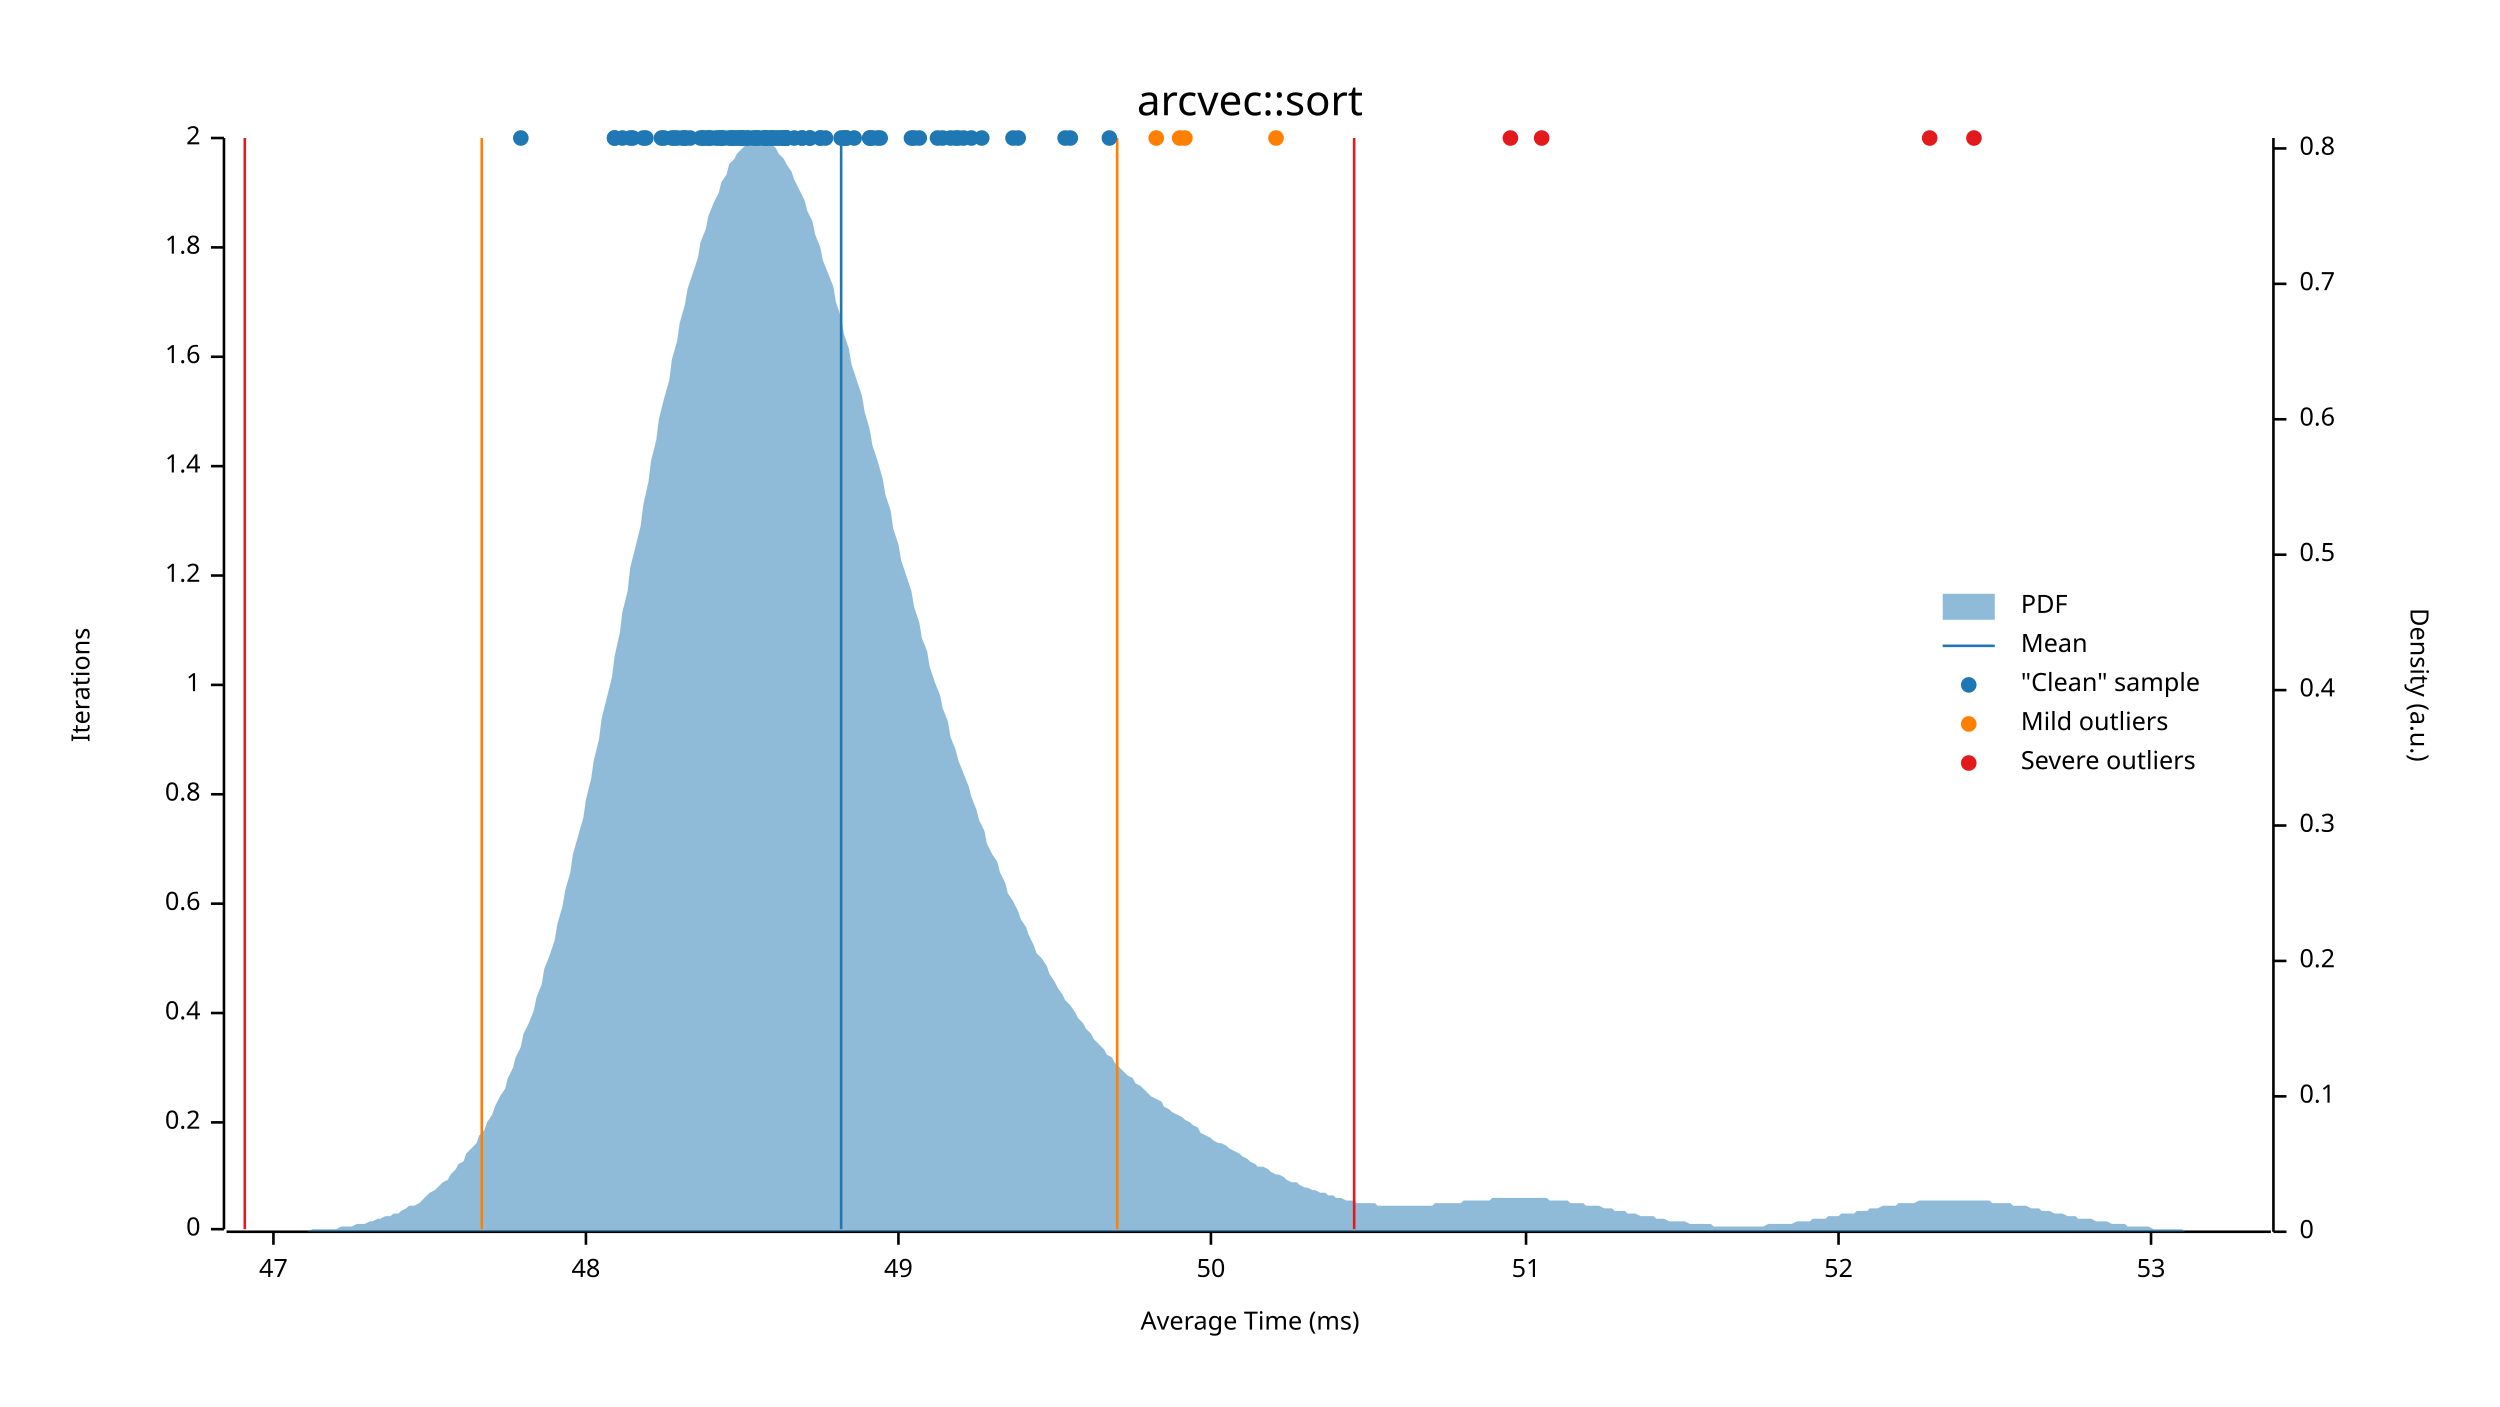
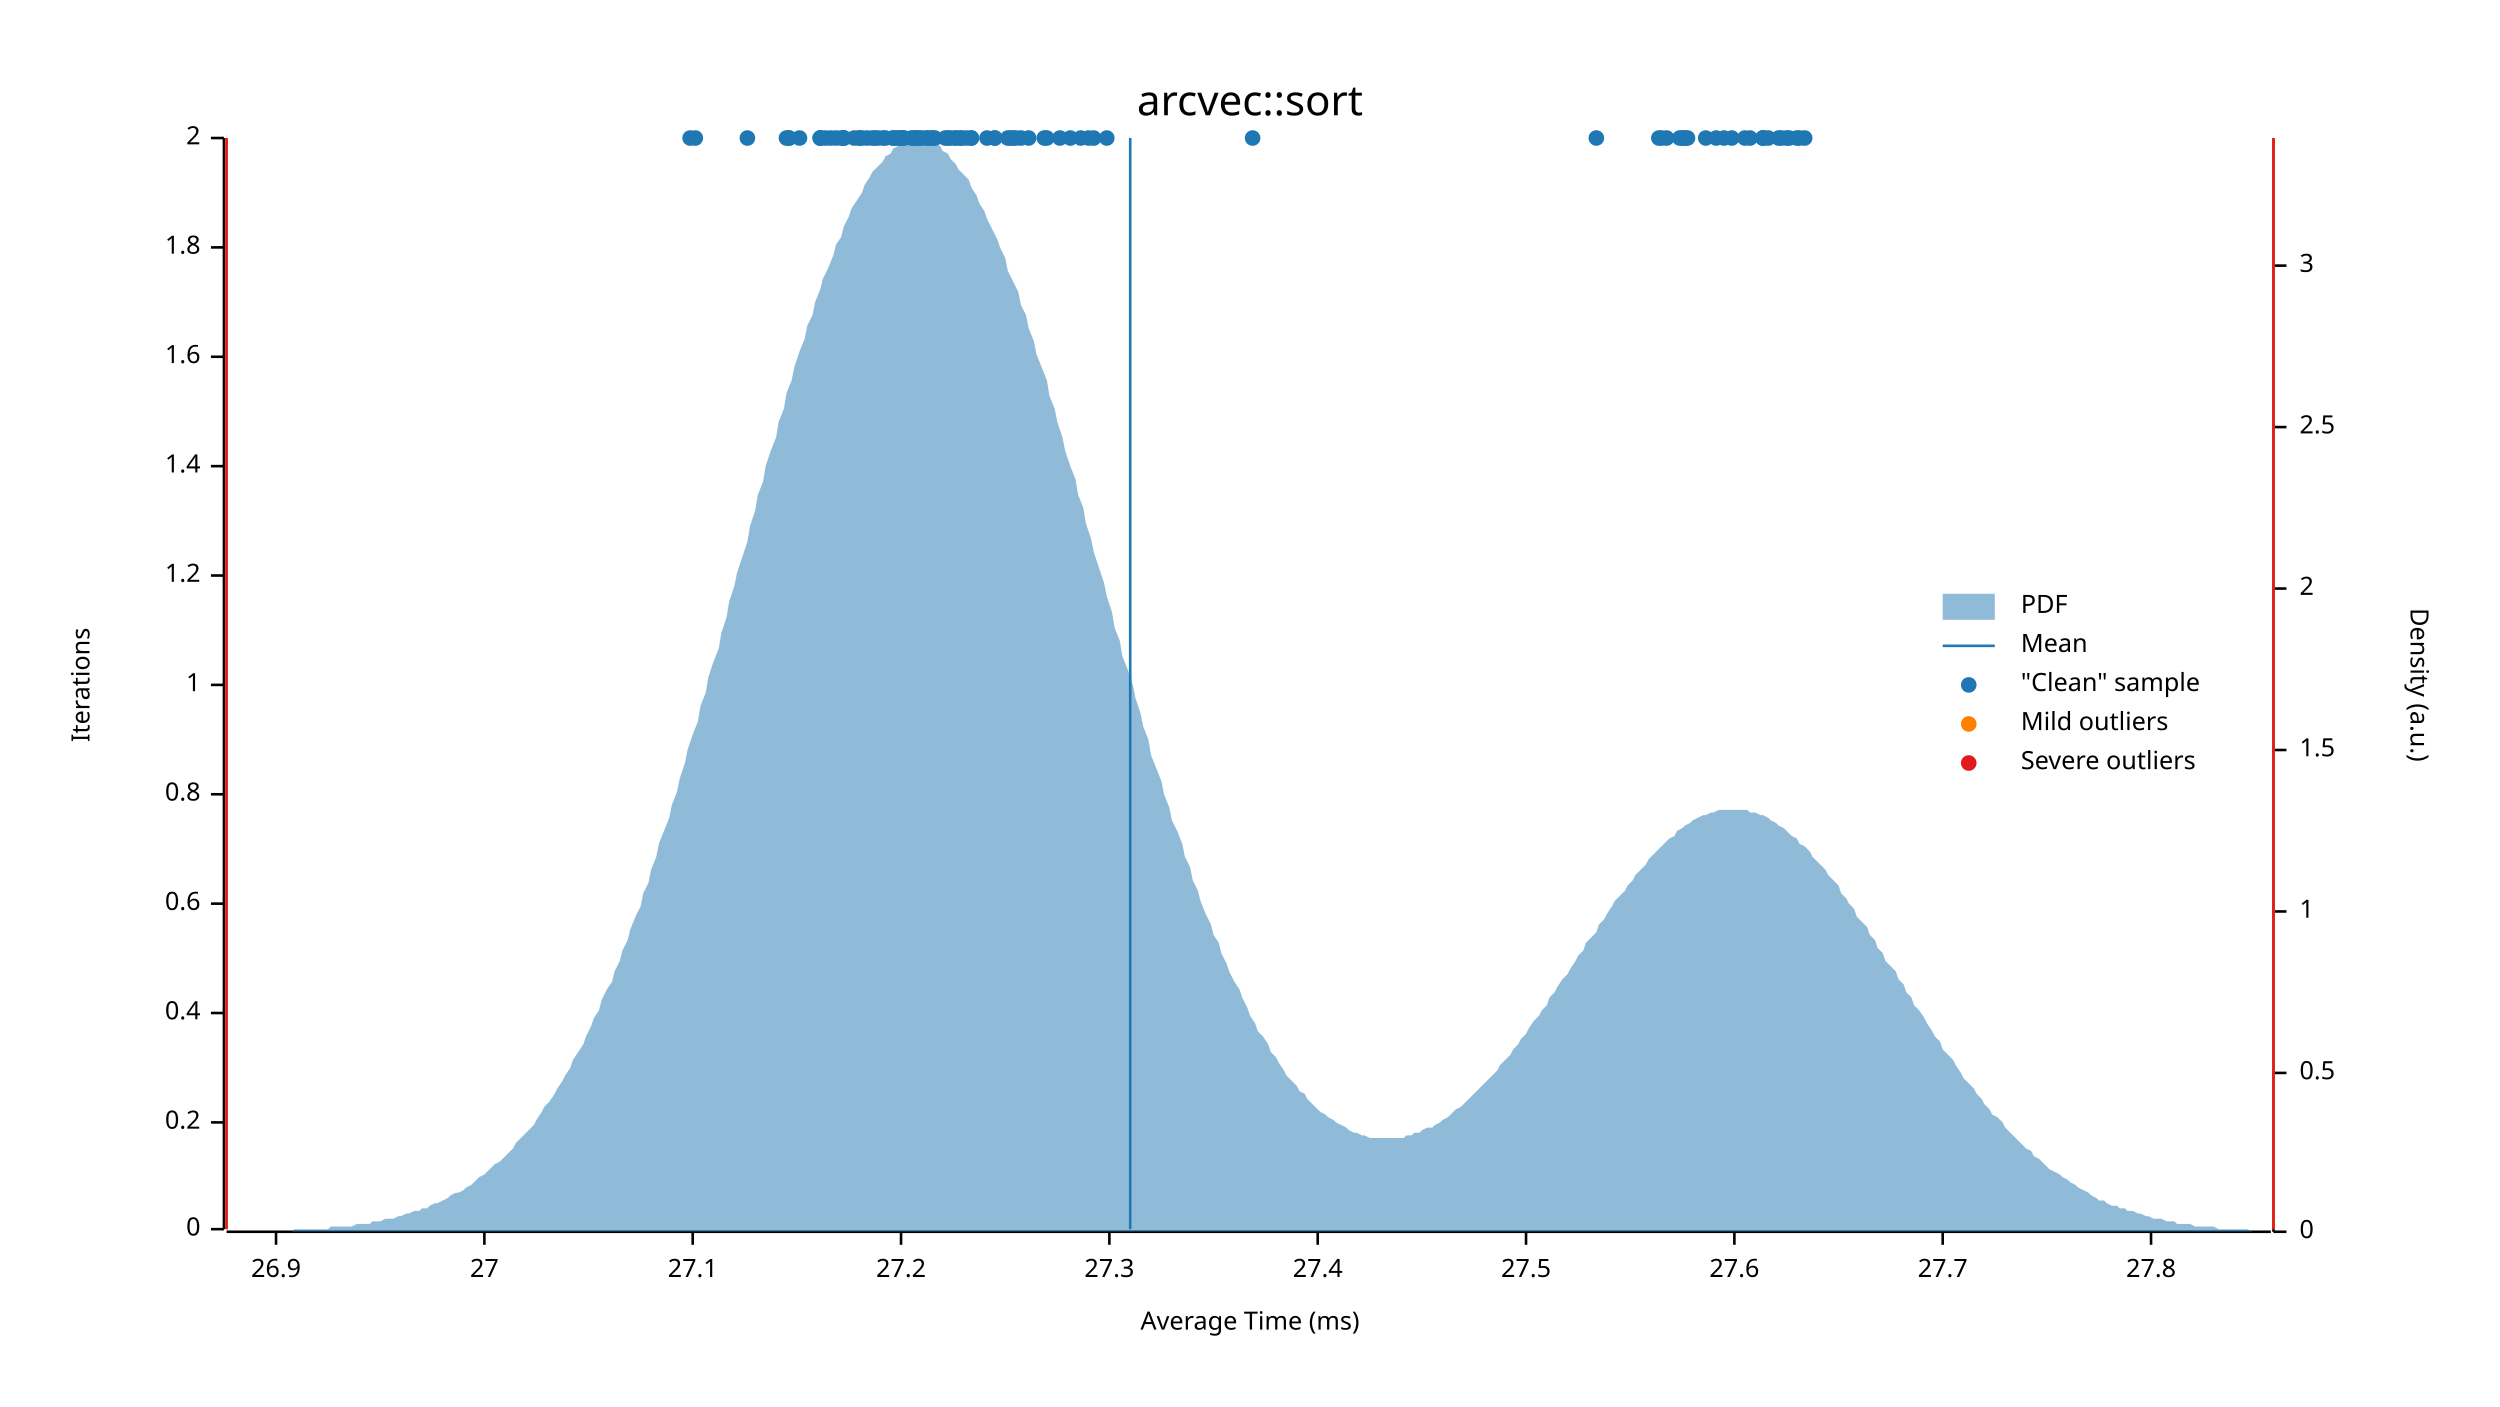
<svg xmlns="http://www.w3.org/2000/svg" width="960" height="540" viewBox="0 0 960 540">
  <text x="480" y="32" dy="0.76em" text-anchor="middle" font-family="sans-serif" font-size="16.129" opacity="1" fill="#000000">
arcvec::sort
</text>
  <text x="27" y="263" dy="0.76em" text-anchor="middle" font-family="sans-serif" font-size="9.677" opacity="1" fill="#000000" transform="rotate(270, 27, 263)">
Iterations
</text>
  <text x="480" y="513" dy="-0.5ex" text-anchor="middle" font-family="sans-serif" font-size="9.677" opacity="1" fill="#000000">
Average Time (ms)
</text>
  <polyline fill="none" opacity="1" stroke="#000000" stroke-width="1" points="86,53 86,472 " />
  <text x="77" y="472" dy="0.5ex" text-anchor="end" font-family="sans-serif" font-size="9.677" opacity="1" fill="#000000">
0
</text>
  <polyline fill="none" opacity="1" stroke="#000000" stroke-width="1" points="81,472 86,472 " />
  <text x="77" y="431" dy="0.5ex" text-anchor="end" font-family="sans-serif" font-size="9.677" opacity="1" fill="#000000">
0.2
</text>
  <polyline fill="none" opacity="1" stroke="#000000" stroke-width="1" points="81,431 86,431 " />
  <text x="77" y="389" dy="0.5ex" text-anchor="end" font-family="sans-serif" font-size="9.677" opacity="1" fill="#000000">
0.4
</text>
  <polyline fill="none" opacity="1" stroke="#000000" stroke-width="1" points="81,389 86,389 " />
  <text x="77" y="347" dy="0.5ex" text-anchor="end" font-family="sans-serif" font-size="9.677" opacity="1" fill="#000000">
0.6
</text>
  <polyline fill="none" opacity="1" stroke="#000000" stroke-width="1" points="81,347 86,347 " />
  <text x="77" y="305" dy="0.5ex" text-anchor="end" font-family="sans-serif" font-size="9.677" opacity="1" fill="#000000">
0.8
</text>
  <polyline fill="none" opacity="1" stroke="#000000" stroke-width="1" points="81,305 86,305 " />
  <text x="77" y="263" dy="0.5ex" text-anchor="end" font-family="sans-serif" font-size="9.677" opacity="1" fill="#000000">
1
</text>
  <polyline fill="none" opacity="1" stroke="#000000" stroke-width="1" points="81,263 86,263 " />
  <text x="77" y="221" dy="0.5ex" text-anchor="end" font-family="sans-serif" font-size="9.677" opacity="1" fill="#000000">
1.2
</text>
  <polyline fill="none" opacity="1" stroke="#000000" stroke-width="1" points="81,221 86,221 " />
  <text x="77" y="179" dy="0.5ex" text-anchor="end" font-family="sans-serif" font-size="9.677" opacity="1" fill="#000000">
1.4
</text>
  <polyline fill="none" opacity="1" stroke="#000000" stroke-width="1" points="81,179 86,179 " />
  <text x="77" y="137" dy="0.5ex" text-anchor="end" font-family="sans-serif" font-size="9.677" opacity="1" fill="#000000">
1.6
</text>
  <polyline fill="none" opacity="1" stroke="#000000" stroke-width="1" points="81,137 86,137 " />
  <text x="77" y="95" dy="0.5ex" text-anchor="end" font-family="sans-serif" font-size="9.677" opacity="1" fill="#000000">
1.8
</text>
  <polyline fill="none" opacity="1" stroke="#000000" stroke-width="1" points="81,95 86,95 " />
  <text x="77" y="53" dy="0.5ex" text-anchor="end" font-family="sans-serif" font-size="9.677" opacity="1" fill="#000000">
2
</text>
  <polyline fill="none" opacity="1" stroke="#000000" stroke-width="1" points="81,53 86,53 " />
  <polyline fill="none" opacity="1" stroke="#000000" stroke-width="1" points="87,473 872,473 " />
-   <text x="105" y="483" dy="0.76em" text-anchor="middle" font-family="sans-serif" font-size="9.677" opacity="1" fill="#000000">
- 47
- </text>
-   <polyline fill="none" opacity="1" stroke="#000000" stroke-width="1" points="105,473 105,478 " />
-   <text x="225" y="483" dy="0.76em" text-anchor="middle" font-family="sans-serif" font-size="9.677" opacity="1" fill="#000000">
- 48
- </text>
-   <polyline fill="none" opacity="1" stroke="#000000" stroke-width="1" points="225,473 225,478 " />
-   <text x="345" y="483" dy="0.76em" text-anchor="middle" font-family="sans-serif" font-size="9.677" opacity="1" fill="#000000">
- 49
- </text>
-   <polyline fill="none" opacity="1" stroke="#000000" stroke-width="1" points="345,473 345,478 " />
-   <text x="465" y="483" dy="0.76em" text-anchor="middle" font-family="sans-serif" font-size="9.677" opacity="1" fill="#000000">
- 50
- </text>
-   <polyline fill="none" opacity="1" stroke="#000000" stroke-width="1" points="465,473 465,478 " />
+   <text x="106" y="483" dy="0.76em" text-anchor="middle" font-family="sans-serif" font-size="9.677" opacity="1" fill="#000000">
+ 26.9
+ </text>
+   <polyline fill="none" opacity="1" stroke="#000000" stroke-width="1" points="106,473 106,478 " />
+   <text x="186" y="483" dy="0.76em" text-anchor="middle" font-family="sans-serif" font-size="9.677" opacity="1" fill="#000000">
+ 27
+ </text>
+   <polyline fill="none" opacity="1" stroke="#000000" stroke-width="1" points="186,473 186,478 " />
+   <text x="266" y="483" dy="0.76em" text-anchor="middle" font-family="sans-serif" font-size="9.677" opacity="1" fill="#000000">
+ 27.1
+ </text>
+   <polyline fill="none" opacity="1" stroke="#000000" stroke-width="1" points="266,473 266,478 " />
+   <text x="346" y="483" dy="0.76em" text-anchor="middle" font-family="sans-serif" font-size="9.677" opacity="1" fill="#000000">
+ 27.2
+ </text>
+   <polyline fill="none" opacity="1" stroke="#000000" stroke-width="1" points="346,473 346,478 " />
+   <text x="426" y="483" dy="0.76em" text-anchor="middle" font-family="sans-serif" font-size="9.677" opacity="1" fill="#000000">
+ 27.3
+ </text>
+   <polyline fill="none" opacity="1" stroke="#000000" stroke-width="1" points="426,473 426,478 " />
+   <text x="506" y="483" dy="0.76em" text-anchor="middle" font-family="sans-serif" font-size="9.677" opacity="1" fill="#000000">
+ 27.4
+ </text>
+   <polyline fill="none" opacity="1" stroke="#000000" stroke-width="1" points="506,473 506,478 " />
  <text x="586" y="483" dy="0.76em" text-anchor="middle" font-family="sans-serif" font-size="9.677" opacity="1" fill="#000000">
- 51
+ 27.5
</text>
  <polyline fill="none" opacity="1" stroke="#000000" stroke-width="1" points="586,473 586,478 " />
-   <text x="706" y="483" dy="0.76em" text-anchor="middle" font-family="sans-serif" font-size="9.677" opacity="1" fill="#000000">
- 52
- </text>
-   <polyline fill="none" opacity="1" stroke="#000000" stroke-width="1" points="706,473 706,478 " />
+   <text x="666" y="483" dy="0.76em" text-anchor="middle" font-family="sans-serif" font-size="9.677" opacity="1" fill="#000000">
+ 27.6
+ </text>
+   <polyline fill="none" opacity="1" stroke="#000000" stroke-width="1" points="666,473 666,478 " />
+   <text x="746" y="483" dy="0.76em" text-anchor="middle" font-family="sans-serif" font-size="9.677" opacity="1" fill="#000000">
+ 27.7
+ </text>
+   <polyline fill="none" opacity="1" stroke="#000000" stroke-width="1" points="746,473 746,478 " />
  <text x="826" y="483" dy="0.76em" text-anchor="middle" font-family="sans-serif" font-size="9.677" opacity="1" fill="#000000">
- 53
+ 27.8
</text>
  <polyline fill="none" opacity="1" stroke="#000000" stroke-width="1" points="826,473 826,478 " />
  <text x="933" y="263" dy="0.76em" text-anchor="middle" font-family="sans-serif" font-size="9.677" opacity="1" fill="#000000" transform="rotate(90, 933, 263)">
Density (a.u.)
</text>
  <polyline fill="none" opacity="1" stroke="#000000" stroke-width="1" points="873,53 873,473 " />
  <text x="883" y="473" dy="0.5ex" text-anchor="start" font-family="sans-serif" font-size="9.677" opacity="1" fill="#000000">
0
</text>
  <polyline fill="none" opacity="1" stroke="#000000" stroke-width="1" points="873,473 878,473 " />
-   <text x="883" y="421" dy="0.5ex" text-anchor="start" font-family="sans-serif" font-size="9.677" opacity="1" fill="#000000">
- 0.1
- </text>
-   <polyline fill="none" opacity="1" stroke="#000000" stroke-width="1" points="873,421 878,421 " />
-   <text x="883" y="369" dy="0.5ex" text-anchor="start" font-family="sans-serif" font-size="9.677" opacity="1" fill="#000000">
- 0.2
- </text>
-   <polyline fill="none" opacity="1" stroke="#000000" stroke-width="1" points="873,369 878,369 " />
-   <text x="883" y="317" dy="0.5ex" text-anchor="start" font-family="sans-serif" font-size="9.677" opacity="1" fill="#000000">
- 0.3
- </text>
-   <polyline fill="none" opacity="1" stroke="#000000" stroke-width="1" points="873,317 878,317 " />
-   <text x="883" y="265" dy="0.5ex" text-anchor="start" font-family="sans-serif" font-size="9.677" opacity="1" fill="#000000">
- 0.4
- </text>
-   <polyline fill="none" opacity="1" stroke="#000000" stroke-width="1" points="873,265 878,265 " />
-   <text x="883" y="213" dy="0.5ex" text-anchor="start" font-family="sans-serif" font-size="9.677" opacity="1" fill="#000000">
+   <text x="883" y="412" dy="0.5ex" text-anchor="start" font-family="sans-serif" font-size="9.677" opacity="1" fill="#000000">
0.5
</text>
-   <polyline fill="none" opacity="1" stroke="#000000" stroke-width="1" points="873,213 878,213 " />
-   <text x="883" y="161" dy="0.5ex" text-anchor="start" font-family="sans-serif" font-size="9.677" opacity="1" fill="#000000">
- 0.6
- </text>
-   <polyline fill="none" opacity="1" stroke="#000000" stroke-width="1" points="873,161 878,161 " />
-   <text x="883" y="109" dy="0.5ex" text-anchor="start" font-family="sans-serif" font-size="9.677" opacity="1" fill="#000000">
- 0.7
- </text>
-   <polyline fill="none" opacity="1" stroke="#000000" stroke-width="1" points="873,109 878,109 " />
-   <text x="883" y="57" dy="0.5ex" text-anchor="start" font-family="sans-serif" font-size="9.677" opacity="1" fill="#000000">
- 0.8
- </text>
-   <polyline fill="none" opacity="1" stroke="#000000" stroke-width="1" points="873,57 878,57 " />
-   <polygon opacity="0.5" fill="#1F78B4" points="87,473 88,473 90,473 91,473 93,473 94,473 96,473 98,473 99,473 101,473 102,473 104,473 105,473 107,473 109,473 110,473 112,473 113,473 115,473 116,473 118,473 120,472 121,472 123,472 124,472 126,472 127,472 129,472 131,471 132,471 134,471 135,471 137,470 138,470 140,470 142,469 143,469 145,468 146,468 148,467 150,467 151,466 153,466 154,465 156,464 157,463 159,463 161,462 162,461 164,459 165,458 167,457 168,456 170,454 172,453 173,451 175,449 176,447 178,446 179,443 181,441 183,439 184,436 186,434 187,431 189,428 190,425 192,421 194,418 195,414 197,410 198,406 200,402 201,397 203,393 205,388 206,383 208,378 209,372 211,367 213,361 214,355 216,348 217,342 219,335 220,328 222,321 224,314 225,307 227,299 228,292 230,284 231,276 233,268 235,260 236,252 238,243 239,235 241,227 242,218 244,210 246,202 247,194 249,185 250,177 252,169 253,161 255,153 257,146 258,138 260,131 261,124 263,117 264,111 266,105 268,99 269,93 271,88 272,83 274,78 276,74 277,70 279,67 280,63 282,61 283,59 285,57 287,55 288,54 290,54 291,53 293,54 294,54 296,55 298,57 299,59 301,61 302,63 304,66 305,69 307,73 309,77 310,81 312,85 313,90 315,95 316,100 318,105 320,110 321,116 323,122 324,128 326,134 327,140 329,146 331,152 332,158 334,165 335,171 337,177 339,184 340,190 342,196 343,203 345,209 346,215 348,221 350,227 351,233 353,239 354,245 356,250 357,256 359,262 361,267 362,272 364,277 365,283 367,288 368,292 370,297 372,302 373,306 375,311 376,315 378,319 379,324 381,328 383,331 384,335 386,339 387,343 389,346 391,350 392,353 394,356 395,359 397,363 398,366 400,368 402,371 403,374 405,377 406,379 408,382 409,384 411,386 413,389 414,391 416,393 417,395 419,397 420,399 422,401 424,403 425,405 427,406 428,408 430,410 431,411 433,413 435,414 436,416 438,417 439,418 441,420 442,421 444,422 446,423 447,425 449,426 450,427 452,428 454,429 455,430 457,431 458,432 460,433 461,435 463,436 465,437 466,438 468,439 469,439 471,440 472,441 474,442 476,443 477,444 479,445 480,446 482,447 483,448 485,448 487,449 488,450 490,451 491,451 493,452 494,453 496,454 498,454 499,455 501,456 502,456 504,457 505,457 507,458 509,458 510,459 512,459 513,460 515,460 517,461 518,461 520,461 521,462 523,462 524,462 526,462 528,462 529,463 531,463 532,463 534,463 535,463 537,463 539,463 540,463 542,463 543,463 545,463 546,463 548,463 550,463 551,462 553,462 554,462 556,462 557,462 559,462 561,462 562,461 564,461 565,461 567,461 568,461 570,461 572,461 573,460 575,460 576,460 578,460 580,460 581,460 583,460 584,460 586,460 587,460 589,460 591,460 592,460 594,460 595,461 597,461 598,461 600,461 602,461 603,462 605,462 606,462 608,462 609,463 611,463 613,463 614,463 616,464 617,464 619,464 620,465 622,465 624,465 625,466 627,466 628,466 630,467 632,467 633,467 635,467 636,468 638,468 639,468 641,469 643,469 644,469 646,469 647,469 649,470 650,470 652,470 654,470 655,470 657,470 658,471 660,471 661,471 663,471 665,471 666,471 668,471 669,471 671,471 672,471 674,471 676,471 677,471 679,470 680,470 682,470 683,470 685,470 687,470 688,470 690,469 691,469 693,469 695,469 696,468 698,468 699,468 701,468 702,467 704,467 706,467 707,466 709,466 710,466 712,466 713,465 715,465 717,465 718,464 720,464 721,464 723,463 724,463 726,463 728,463 729,462 731,462 732,462 734,462 735,462 737,461 739,461 740,461 742,461 743,461 745,461 746,461 748,461 750,461 751,461 753,461 754,461 756,461 758,461 759,461 761,461 762,461 764,461 765,462 767,462 769,462 770,462 772,462 773,463 775,463 776,463 778,463 780,464 781,464 783,464 784,465 786,465 787,465 789,466 791,466 792,466 794,467 795,467 797,467 798,468 800,468 802,468 803,468 805,469 806,469 808,469 809,469 811,470 813,470 814,470 816,470 817,471 819,471 821,471 822,471 824,471 825,471 827,472 828,472 830,472 832,472 833,472 835,472 836,472 838,472 839,473 841,473 843,473 844,473 846,473 847,473 849,473 850,473 852,473 854,473 855,473 857,473 858,473 860,473 861,473 863,473 865,473 866,473 868,473 869,473 871,473 873,473 873,473 87,473 " />
-   <polyline fill="none" opacity="1" stroke="#1F78B4" stroke-width="1" points="323,472 323,53 " />
-   <polyline fill="none" opacity="1" stroke="#FF7F00" stroke-width="1" points="185,472 185,53 " />
-   <polyline fill="none" opacity="1" stroke="#FF7F00" stroke-width="1" points="429,472 429,53 " />
-   <polyline fill="none" opacity="1" stroke="#E31A1C" stroke-width="1" points="94,472 94,53 " />
-   <polyline fill="none" opacity="1" stroke="#E31A1C" stroke-width="1" points="520,472 520,53 " />
-   <circle cx="301" cy="53" r="3" opacity="1" fill="#1F78B4" stroke="none" stroke-width="1" />
-   <circle cx="277" cy="53" r="3" opacity="1" fill="#1F78B4" stroke="none" stroke-width="1" />
-   <circle cx="280" cy="53" r="3" opacity="1" fill="#1F78B4" stroke="none" stroke-width="1" />
-   <circle cx="270" cy="53" r="3" opacity="1" fill="#1F78B4" stroke="none" stroke-width="1" />
-   <circle cx="243" cy="53" r="3" opacity="1" fill="#1F78B4" stroke="none" stroke-width="1" />
-   <circle cx="301" cy="53" r="3" opacity="1" fill="#1F78B4" stroke="none" stroke-width="1" />
+   <polyline fill="none" opacity="1" stroke="#000000" stroke-width="1" points="873,412 878,412 " />
+   <text x="883" y="350" dy="0.5ex" text-anchor="start" font-family="sans-serif" font-size="9.677" opacity="1" fill="#000000">
+ 1
+ </text>
+   <polyline fill="none" opacity="1" stroke="#000000" stroke-width="1" points="873,350 878,350 " />
+   <text x="883" y="288" dy="0.5ex" text-anchor="start" font-family="sans-serif" font-size="9.677" opacity="1" fill="#000000">
+ 1.5
+ </text>
+   <polyline fill="none" opacity="1" stroke="#000000" stroke-width="1" points="873,288 878,288 " />
+   <text x="883" y="226" dy="0.5ex" text-anchor="start" font-family="sans-serif" font-size="9.677" opacity="1" fill="#000000">
+ 2
+ </text>
+   <polyline fill="none" opacity="1" stroke="#000000" stroke-width="1" points="873,226 878,226 " />
+   <text x="883" y="164" dy="0.5ex" text-anchor="start" font-family="sans-serif" font-size="9.677" opacity="1" fill="#000000">
+ 2.5
+ </text>
+   <polyline fill="none" opacity="1" stroke="#000000" stroke-width="1" points="873,164 878,164 " />
+   <text x="883" y="102" dy="0.5ex" text-anchor="start" font-family="sans-serif" font-size="9.677" opacity="1" fill="#000000">
+ 3
+ </text>
+   <polyline fill="none" opacity="1" stroke="#000000" stroke-width="1" points="873,102 878,102 " />
+   <polygon opacity="0.5" fill="#1F78B4" points="87,473 88,473 90,473 91,473 93,473 94,473 96,473 98,473 99,473 101,473 102,473 104,473 105,473 107,473 109,473 110,473 112,473 113,472 115,472 116,472 118,472 120,472 121,472 123,472 124,472 126,472 127,471 129,471 131,471 132,471 134,471 135,471 137,470 138,470 140,470 142,470 143,469 145,469 146,469 148,468 150,468 151,468 153,467 154,467 156,466 157,466 159,465 161,465 162,464 164,464 165,463 167,462 168,462 170,461 172,460 173,459 175,458 176,458 178,457 179,456 181,455 183,453 184,452 186,451 187,450 189,448 190,447 192,446 194,444 195,443 197,441 198,439 200,437 201,436 203,434 205,432 206,430 208,427 209,425 211,423 213,420 214,418 216,415 217,413 219,410 220,407 222,404 224,401 225,398 227,394 228,391 230,388 231,384 233,380 235,377 236,373 238,369 239,365 241,361 242,357 244,352 246,348 247,343 249,339 250,334 252,329 253,324 255,319 257,314 258,309 260,304 261,299 263,293 264,288 266,282 268,277 269,271 271,266 272,260 274,254 276,249 277,243 279,237 280,231 282,225 283,220 285,214 287,208 288,202 290,196 291,190 293,185 294,179 296,173 298,168 299,162 301,157 302,151 304,146 305,141 307,135 309,130 310,125 312,121 313,116 315,111 316,107 318,103 320,98 321,94 323,91 324,87 326,83 327,80 329,77 331,74 332,71 334,68 335,66 337,64 339,62 340,60 342,59 343,57 345,56 346,55 348,54 350,54 351,54 353,53 354,54 356,54 357,55 359,55 361,56 362,58 364,59 365,61 367,63 368,65 370,67 372,69 373,72 375,75 376,78 378,81 379,84 381,88 383,92 384,95 386,99 387,104 389,108 391,112 392,117 394,121 395,126 397,131 398,136 400,141 402,146 403,152 405,157 406,162 408,168 409,173 411,179 413,184 414,190 416,195 417,201 419,207 420,212 422,218 424,224 425,229 427,235 428,241 430,246 431,252 433,257 435,263 436,268 438,274 439,279 441,284 442,290 444,295 446,300 447,305 449,310 450,315 452,319 454,324 455,329 457,333 458,338 460,342 461,346 463,351 465,355 466,359 468,362 469,366 471,370 472,373 474,377 476,380 477,383 479,387 480,390 482,393 483,396 485,398 487,401 488,404 490,406 491,408 493,411 494,413 496,415 498,417 499,419 501,420 502,422 504,424 505,425 507,427 509,428 510,429 512,430 513,431 515,432 517,433 518,434 520,435 521,435 523,436 524,436 526,437 528,437 529,437 531,437 532,437 534,437 535,437 537,437 539,437 540,436 542,436 543,435 545,435 546,434 548,433 550,433 551,432 553,431 554,430 556,429 557,428 559,426 561,425 562,424 564,422 565,421 567,419 568,418 570,416 572,414 573,413 575,411 576,409 578,407 580,405 581,403 583,401 584,399 586,397 587,395 589,392 591,390 592,388 594,386 595,383 597,381 598,379 600,376 602,374 603,372 605,369 606,367 608,365 609,362 611,360 613,358 614,355 616,353 617,351 619,348 620,346 622,344 624,342 625,340 627,338 628,336 630,334 632,332 633,330 635,328 636,327 638,325 639,324 641,322 643,321 644,319 646,318 647,317 649,316 650,315 652,314 654,313 655,313 657,312 658,312 660,311 661,311 663,311 665,311 666,311 668,311 669,311 671,311 672,312 674,312 676,313 677,313 679,314 680,315 682,316 683,317 685,318 687,320 688,321 690,322 691,324 693,325 695,327 696,329 698,331 699,332 701,334 702,336 704,338 706,340 707,343 709,345 710,347 712,349 713,352 715,354 717,356 718,359 720,361 721,364 723,366 724,369 726,371 728,373 729,376 731,378 732,381 734,383 735,386 737,388 739,391 740,393 742,396 743,398 745,400 746,403 748,405 750,407 751,409 753,412 754,414 756,416 758,418 759,420 761,422 762,424 764,426 765,428 767,429 769,431 770,433 772,435 773,436 775,438 776,439 778,441 780,442 781,444 783,445 784,446 786,448 787,449 789,450 791,451 792,452 794,453 795,454 797,455 798,456 800,457 802,458 803,459 805,460 806,461 808,461 809,462 811,463 813,463 814,464 816,464 817,465 819,465 821,466 822,466 824,467 825,467 827,468 828,468 830,468 832,469 833,469 835,469 836,470 838,470 839,470 841,470 843,471 844,471 846,471 847,471 849,471 850,471 852,472 854,472 855,472 857,472 858,472 860,472 861,472 863,472 865,473 866,473 868,473 869,473 871,473 873,473 873,473 87,473 " />
+   <polyline fill="none" opacity="1" stroke="#1F78B4" stroke-width="1" points="434,472 434,53 " />
+   <polyline fill="none" opacity="1" stroke="#FF7F00" stroke-width="1" points="87,472 87,53 " />
+   <polyline fill="none" opacity="1" stroke="#FF7F00" stroke-width="1" points="873,472 873,53 " />
+   <polyline fill="none" opacity="1" stroke="#E31A1C" stroke-width="1" points="87,472 87,53 " />
+   <polyline fill="none" opacity="1" stroke="#E31A1C" stroke-width="1" points="873,472 873,53 " />
+   <circle cx="647" cy="53" r="3" opacity="1" fill="#1F78B4" stroke="none" stroke-width="1" />
+   <circle cx="648" cy="53" r="3" opacity="1" fill="#1F78B4" stroke="none" stroke-width="1" />
+   <circle cx="655" cy="53" r="3" opacity="1" fill="#1F78B4" stroke="none" stroke-width="1" />
+   <circle cx="677" cy="53" r="3" opacity="1" fill="#1F78B4" stroke="none" stroke-width="1" />
+   <circle cx="684" cy="53" r="3" opacity="1" fill="#1F78B4" stroke="none" stroke-width="1" />
+   <circle cx="693" cy="53" r="3" opacity="1" fill="#1F78B4" stroke="none" stroke-width="1" />
+   <circle cx="637" cy="53" r="3" opacity="1" fill="#1F78B4" stroke="none" stroke-width="1" />
+   <circle cx="638" cy="53" r="3" opacity="1" fill="#1F78B4" stroke="none" stroke-width="1" />
+   <circle cx="613" cy="53" r="3" opacity="1" fill="#1F78B4" stroke="none" stroke-width="1" />
+   <circle cx="646" cy="53" r="3" opacity="1" fill="#1F78B4" stroke="none" stroke-width="1" />
+   <circle cx="670" cy="53" r="3" opacity="1" fill="#1F78B4" stroke="none" stroke-width="1" />
+   <circle cx="691" cy="53" r="3" opacity="1" fill="#1F78B4" stroke="none" stroke-width="1" />
+   <circle cx="645" cy="53" r="3" opacity="1" fill="#1F78B4" stroke="none" stroke-width="1" />
+   <circle cx="677" cy="53" r="3" opacity="1" fill="#1F78B4" stroke="none" stroke-width="1" />
+   <circle cx="662" cy="53" r="3" opacity="1" fill="#1F78B4" stroke="none" stroke-width="1" />
+   <circle cx="677" cy="53" r="3" opacity="1" fill="#1F78B4" stroke="none" stroke-width="1" />
+   <circle cx="679" cy="53" r="3" opacity="1" fill="#1F78B4" stroke="none" stroke-width="1" />
+   <circle cx="672" cy="53" r="3" opacity="1" fill="#1F78B4" stroke="none" stroke-width="1" />
+   <circle cx="665" cy="53" r="3" opacity="1" fill="#1F78B4" stroke="none" stroke-width="1" />
+   <circle cx="690" cy="53" r="3" opacity="1" fill="#1F78B4" stroke="none" stroke-width="1" />
+   <circle cx="640" cy="53" r="3" opacity="1" fill="#1F78B4" stroke="none" stroke-width="1" />
+   <circle cx="683" cy="53" r="3" opacity="1" fill="#1F78B4" stroke="none" stroke-width="1" />
+   <circle cx="659" cy="53" r="3" opacity="1" fill="#1F78B4" stroke="none" stroke-width="1" />
+   <circle cx="687" cy="53" r="3" opacity="1" fill="#1F78B4" stroke="none" stroke-width="1" />
+   <circle cx="686" cy="53" r="3" opacity="1" fill="#1F78B4" stroke="none" stroke-width="1" />
+   <circle cx="647" cy="53" r="3" opacity="1" fill="#1F78B4" stroke="none" stroke-width="1" />
+   <circle cx="356" cy="53" r="3" opacity="1" fill="#1F78B4" stroke="none" stroke-width="1" />
+   <circle cx="420" cy="53" r="3" opacity="1" fill="#1F78B4" stroke="none" stroke-width="1" />
+   <circle cx="303" cy="53" r="3" opacity="1" fill="#1F78B4" stroke="none" stroke-width="1" />
+   <circle cx="343" cy="53" r="3" opacity="1" fill="#1F78B4" stroke="none" stroke-width="1" />
+   <circle cx="330" cy="53" r="3" opacity="1" fill="#1F78B4" stroke="none" stroke-width="1" />
+   <circle cx="351" cy="53" r="3" opacity="1" fill="#1F78B4" stroke="none" stroke-width="1" />
+   <circle cx="315" cy="53" r="3" opacity="1" fill="#1F78B4" stroke="none" stroke-width="1" />
+   <circle cx="330" cy="53" r="3" opacity="1" fill="#1F78B4" stroke="none" stroke-width="1" />
+   <circle cx="302" cy="53" r="3" opacity="1" fill="#1F78B4" stroke="none" stroke-width="1" />
+   <circle cx="315" cy="53" r="3" opacity="1" fill="#1F78B4" stroke="none" stroke-width="1" />
+   <circle cx="373" cy="53" r="3" opacity="1" fill="#1F78B4" stroke="none" stroke-width="1" />
+   <circle cx="481" cy="53" r="3" opacity="1" fill="#1F78B4" stroke="none" stroke-width="1" />
+   <circle cx="401" cy="53" r="3" opacity="1" fill="#1F78B4" stroke="none" stroke-width="1" />
+   <circle cx="392" cy="53" r="3" opacity="1" fill="#1F78B4" stroke="none" stroke-width="1" />
+   <circle cx="352" cy="53" r="3" opacity="1" fill="#1F78B4" stroke="none" stroke-width="1" />
+   <circle cx="358" cy="53" r="3" opacity="1" fill="#1F78B4" stroke="none" stroke-width="1" />
+   <circle cx="319" cy="53" r="3" opacity="1" fill="#1F78B4" stroke="none" stroke-width="1" />
+   <circle cx="369" cy="53" r="3" opacity="1" fill="#1F78B4" stroke="none" stroke-width="1" />
+   <circle cx="354" cy="53" r="3" opacity="1" fill="#1F78B4" stroke="none" stroke-width="1" />
+   <circle cx="321" cy="53" r="3" opacity="1" fill="#1F78B4" stroke="none" stroke-width="1" />
+   <circle cx="343" cy="53" r="3" opacity="1" fill="#1F78B4" stroke="none" stroke-width="1" />
+   <circle cx="265" cy="53" r="3" opacity="1" fill="#1F78B4" stroke="none" stroke-width="1" />
+   <circle cx="317" cy="53" r="3" opacity="1" fill="#1F78B4" stroke="none" stroke-width="1" />
+   <circle cx="367" cy="53" r="3" opacity="1" fill="#1F78B4" stroke="none" stroke-width="1" />
+   <circle cx="267" cy="53" r="3" opacity="1" fill="#1F78B4" stroke="none" stroke-width="1" />
+   <circle cx="388" cy="53" r="3" opacity="1" fill="#1F78B4" stroke="none" stroke-width="1" />
+   <circle cx="373" cy="53" r="3" opacity="1" fill="#1F78B4" stroke="none" stroke-width="1" />
+   <circle cx="346" cy="53" r="3" opacity="1" fill="#1F78B4" stroke="none" stroke-width="1" />
+   <circle cx="390" cy="53" r="3" opacity="1" fill="#1F78B4" stroke="none" stroke-width="1" />
+   <circle cx="324" cy="53" r="3" opacity="1" fill="#1F78B4" stroke="none" stroke-width="1" />
+   <circle cx="339" cy="53" r="3" opacity="1" fill="#1F78B4" stroke="none" stroke-width="1" />
+   <circle cx="363" cy="53" r="3" opacity="1" fill="#1F78B4" stroke="none" stroke-width="1" />
+   <circle cx="402" cy="53" r="3" opacity="1" fill="#1F78B4" stroke="none" stroke-width="1" />
+   <circle cx="382" cy="53" r="3" opacity="1" fill="#1F78B4" stroke="none" stroke-width="1" />
+   <circle cx="307" cy="53" r="3" opacity="1" fill="#1F78B4" stroke="none" stroke-width="1" />
+   <circle cx="407" cy="53" r="3" opacity="1" fill="#1F78B4" stroke="none" stroke-width="1" />
+   <circle cx="323" cy="53" r="3" opacity="1" fill="#1F78B4" stroke="none" stroke-width="1" />
+   <circle cx="367" cy="53" r="3" opacity="1" fill="#1F78B4" stroke="none" stroke-width="1" />
+   <circle cx="353" cy="53" r="3" opacity="1" fill="#1F78B4" stroke="none" stroke-width="1" />
+   <circle cx="335" cy="53" r="3" opacity="1" fill="#1F78B4" stroke="none" stroke-width="1" />
+   <circle cx="350" cy="53" r="3" opacity="1" fill="#1F78B4" stroke="none" stroke-width="1" />
+   <circle cx="347" cy="53" r="3" opacity="1" fill="#1F78B4" stroke="none" stroke-width="1" />
+   <circle cx="369" cy="53" r="3" opacity="1" fill="#1F78B4" stroke="none" stroke-width="1" />
+   <circle cx="340" cy="53" r="3" opacity="1" fill="#1F78B4" stroke="none" stroke-width="1" />
+   <circle cx="345" cy="53" r="3" opacity="1" fill="#1F78B4" stroke="none" stroke-width="1" />
+   <circle cx="387" cy="53" r="3" opacity="1" fill="#1F78B4" stroke="none" stroke-width="1" />
+   <circle cx="418" cy="53" r="3" opacity="1" fill="#1F78B4" stroke="none" stroke-width="1" />
+   <circle cx="395" cy="53" r="3" opacity="1" fill="#1F78B4" stroke="none" stroke-width="1" />
+   <circle cx="411" cy="53" r="3" opacity="1" fill="#1F78B4" stroke="none" stroke-width="1" />
+   <circle cx="336" cy="53" r="3" opacity="1" fill="#1F78B4" stroke="none" stroke-width="1" />
+   <circle cx="415" cy="53" r="3" opacity="1" fill="#1F78B4" stroke="none" stroke-width="1" />
+   <circle cx="328" cy="53" r="3" opacity="1" fill="#1F78B4" stroke="none" stroke-width="1" />
+   <circle cx="359" cy="53" r="3" opacity="1" fill="#1F78B4" stroke="none" stroke-width="1" />
+   <circle cx="358" cy="53" r="3" opacity="1" fill="#1F78B4" stroke="none" stroke-width="1" />
+   <circle cx="344" cy="53" r="3" opacity="1" fill="#1F78B4" stroke="none" stroke-width="1" />
+   <circle cx="352" cy="53" r="3" opacity="1" fill="#1F78B4" stroke="none" stroke-width="1" />
+   <circle cx="303" cy="53" r="3" opacity="1" fill="#1F78B4" stroke="none" stroke-width="1" />
+   <circle cx="333" cy="53" r="3" opacity="1" fill="#1F78B4" stroke="none" stroke-width="1" />
+   <circle cx="365" cy="53" r="3" opacity="1" fill="#1F78B4" stroke="none" stroke-width="1" />
+   <circle cx="379" cy="53" r="3" opacity="1" fill="#1F78B4" stroke="none" stroke-width="1" />
+   <circle cx="347" cy="53" r="3" opacity="1" fill="#1F78B4" stroke="none" stroke-width="1" />
+   <circle cx="382" cy="53" r="3" opacity="1" fill="#1F78B4" stroke="none" stroke-width="1" />
+   <circle cx="287" cy="53" r="3" opacity="1" fill="#1F78B4" stroke="none" stroke-width="1" />
+   <circle cx="324" cy="53" r="3" opacity="1" fill="#1F78B4" stroke="none" stroke-width="1" />
+   <circle cx="331" cy="53" r="3" opacity="1" fill="#1F78B4" stroke="none" stroke-width="1" />
+   <circle cx="389" cy="53" r="3" opacity="1" fill="#1F78B4" stroke="none" stroke-width="1" />
+   <circle cx="371" cy="53" r="3" opacity="1" fill="#1F78B4" stroke="none" stroke-width="1" />
+   <circle cx="425" cy="53" r="3" opacity="1" fill="#1F78B4" stroke="none" stroke-width="1" />
  <circle cx="337" cy="53" r="3" opacity="1" fill="#1F78B4" stroke="none" stroke-width="1" />
-   <circle cx="351" cy="53" r="3" opacity="1" fill="#1F78B4" stroke="none" stroke-width="1" />
-   <circle cx="389" cy="53" r="3" opacity="1" fill="#1F78B4" stroke="none" stroke-width="1" />
-   <circle cx="350" cy="53" r="3" opacity="1" fill="#1F78B4" stroke="none" stroke-width="1" />
-   <circle cx="360" cy="53" r="3" opacity="1" fill="#1F78B4" stroke="none" stroke-width="1" />
-   <circle cx="269" cy="53" r="3" opacity="1" fill="#1F78B4" stroke="none" stroke-width="1" />
-   <circle cx="263" cy="53" r="3" opacity="1" fill="#1F78B4" stroke="none" stroke-width="1" />
-   <circle cx="293" cy="53" r="3" opacity="1" fill="#1F78B4" stroke="none" stroke-width="1" />
-   <circle cx="302" cy="53" r="3" opacity="1" fill="#1F78B4" stroke="none" stroke-width="1" />
-   <circle cx="297" cy="53" r="3" opacity="1" fill="#1F78B4" stroke="none" stroke-width="1" />
-   <circle cx="311" cy="53" r="3" opacity="1" fill="#1F78B4" stroke="none" stroke-width="1" />
-   <circle cx="334" cy="53" r="3" opacity="1" fill="#1F78B4" stroke="none" stroke-width="1" />
-   <circle cx="411" cy="53" r="3" opacity="1" fill="#1F78B4" stroke="none" stroke-width="1" />
-   <circle cx="391" cy="53" r="3" opacity="1" fill="#1F78B4" stroke="none" stroke-width="1" />
-   <circle cx="323" cy="53" r="3" opacity="1" fill="#1F78B4" stroke="none" stroke-width="1" />
-   <circle cx="284" cy="53" r="3" opacity="1" fill="#1F78B4" stroke="none" stroke-width="1" />
-   <circle cx="283" cy="53" r="3" opacity="1" fill="#1F78B4" stroke="none" stroke-width="1" />
-   <circle cx="287" cy="53" r="3" opacity="1" fill="#1F78B4" stroke="none" stroke-width="1" />
-   <circle cx="335" cy="53" r="3" opacity="1" fill="#1F78B4" stroke="none" stroke-width="1" />
-   <circle cx="362" cy="53" r="3" opacity="1" fill="#1F78B4" stroke="none" stroke-width="1" />
-   <circle cx="367" cy="53" r="3" opacity="1" fill="#1F78B4" stroke="none" stroke-width="1" />
-   <circle cx="328" cy="53" r="3" opacity="1" fill="#1F78B4" stroke="none" stroke-width="1" />
-   <circle cx="317" cy="53" r="3" opacity="1" fill="#1F78B4" stroke="none" stroke-width="1" />
-   <circle cx="409" cy="53" r="3" opacity="1" fill="#1F78B4" stroke="none" stroke-width="1" />
-   <circle cx="325" cy="53" r="3" opacity="1" fill="#1F78B4" stroke="none" stroke-width="1" />
-   <circle cx="298" cy="53" r="3" opacity="1" fill="#1F78B4" stroke="none" stroke-width="1" />
-   <circle cx="291" cy="53" r="3" opacity="1" fill="#1F78B4" stroke="none" stroke-width="1" />
-   <circle cx="300" cy="53" r="3" opacity="1" fill="#1F78B4" stroke="none" stroke-width="1" />
-   <circle cx="254" cy="53" r="3" opacity="1" fill="#1F78B4" stroke="none" stroke-width="1" />
-   <circle cx="287" cy="53" r="3" opacity="1" fill="#1F78B4" stroke="none" stroke-width="1" />
  <circle cx="315" cy="53" r="3" opacity="1" fill="#1F78B4" stroke="none" stroke-width="1" />
-   <circle cx="302" cy="53" r="3" opacity="1" fill="#1F78B4" stroke="none" stroke-width="1" />
-   <circle cx="294" cy="53" r="3" opacity="1" fill="#1F78B4" stroke="none" stroke-width="1" />
-   <circle cx="365" cy="53" r="3" opacity="1" fill="#1F78B4" stroke="none" stroke-width="1" />
-   <circle cx="272" cy="53" r="3" opacity="1" fill="#1F78B4" stroke="none" stroke-width="1" />
-   <circle cx="236" cy="53" r="3" opacity="1" fill="#1F78B4" stroke="none" stroke-width="1" />
-   <circle cx="299" cy="53" r="3" opacity="1" fill="#1F78B4" stroke="none" stroke-width="1" />
-   <circle cx="259" cy="53" r="3" opacity="1" fill="#1F78B4" stroke="none" stroke-width="1" />
-   <circle cx="258" cy="53" r="3" opacity="1" fill="#1F78B4" stroke="none" stroke-width="1" />
-   <circle cx="325" cy="53" r="3" opacity="1" fill="#1F78B4" stroke="none" stroke-width="1" />
-   <circle cx="248" cy="53" r="3" opacity="1" fill="#1F78B4" stroke="none" stroke-width="1" />
-   <circle cx="281" cy="53" r="3" opacity="1" fill="#1F78B4" stroke="none" stroke-width="1" />
-   <circle cx="377" cy="53" r="3" opacity="1" fill="#1F78B4" stroke="none" stroke-width="1" />
-   <circle cx="353" cy="53" r="3" opacity="1" fill="#1F78B4" stroke="none" stroke-width="1" />
+   <circle cx="346" cy="53" r="3" opacity="1" fill="#1F78B4" stroke="none" stroke-width="1" />
  <circle cx="324" cy="53" r="3" opacity="1" fill="#1F78B4" stroke="none" stroke-width="1" />
-   <circle cx="296" cy="53" r="3" opacity="1" fill="#1F78B4" stroke="none" stroke-width="1" />
-   <circle cx="236" cy="53" r="3" opacity="1" fill="#1F78B4" stroke="none" stroke-width="1" />
-   <circle cx="281" cy="53" r="3" opacity="1" fill="#1F78B4" stroke="none" stroke-width="1" />
-   <circle cx="302" cy="53" r="3" opacity="1" fill="#1F78B4" stroke="none" stroke-width="1" />
-   <circle cx="373" cy="53" r="3" opacity="1" fill="#1F78B4" stroke="none" stroke-width="1" />
-   <circle cx="305" cy="53" r="3" opacity="1" fill="#1F78B4" stroke="none" stroke-width="1" />
-   <circle cx="260" cy="53" r="3" opacity="1" fill="#1F78B4" stroke="none" stroke-width="1" />
-   <circle cx="276" cy="53" r="3" opacity="1" fill="#1F78B4" stroke="none" stroke-width="1" />
-   <circle cx="277" cy="53" r="3" opacity="1" fill="#1F78B4" stroke="none" stroke-width="1" />
-   <circle cx="282" cy="53" r="3" opacity="1" fill="#1F78B4" stroke="none" stroke-width="1" />
-   <circle cx="200" cy="53" r="3" opacity="1" fill="#1F78B4" stroke="none" stroke-width="1" />
-   <circle cx="262" cy="53" r="3" opacity="1" fill="#1F78B4" stroke="none" stroke-width="1" />
-   <circle cx="242" cy="53" r="3" opacity="1" fill="#1F78B4" stroke="none" stroke-width="1" />
-   <circle cx="370" cy="53" r="3" opacity="1" fill="#1F78B4" stroke="none" stroke-width="1" />
-   <circle cx="334" cy="53" r="3" opacity="1" fill="#1F78B4" stroke="none" stroke-width="1" />
-   <circle cx="291" cy="53" r="3" opacity="1" fill="#1F78B4" stroke="none" stroke-width="1" />
-   <circle cx="285" cy="53" r="3" opacity="1" fill="#1F78B4" stroke="none" stroke-width="1" />
-   <circle cx="296" cy="53" r="3" opacity="1" fill="#1F78B4" stroke="none" stroke-width="1" />
-   <circle cx="290" cy="53" r="3" opacity="1" fill="#1F78B4" stroke="none" stroke-width="1" />
-   <circle cx="285" cy="53" r="3" opacity="1" fill="#1F78B4" stroke="none" stroke-width="1" />
-   <circle cx="338" cy="53" r="3" opacity="1" fill="#1F78B4" stroke="none" stroke-width="1" />
-   <circle cx="294" cy="53" r="3" opacity="1" fill="#1F78B4" stroke="none" stroke-width="1" />
-   <circle cx="285" cy="53" r="3" opacity="1" fill="#1F78B4" stroke="none" stroke-width="1" />
-   <circle cx="278" cy="53" r="3" opacity="1" fill="#1F78B4" stroke="none" stroke-width="1" />
-   <circle cx="368" cy="53" r="3" opacity="1" fill="#1F78B4" stroke="none" stroke-width="1" />
-   <circle cx="289" cy="53" r="3" opacity="1" fill="#1F78B4" stroke="none" stroke-width="1" />
-   <circle cx="273" cy="53" r="3" opacity="1" fill="#1F78B4" stroke="none" stroke-width="1" />
-   <circle cx="247" cy="53" r="3" opacity="1" fill="#1F78B4" stroke="none" stroke-width="1" />
-   <circle cx="308" cy="53" r="3" opacity="1" fill="#1F78B4" stroke="none" stroke-width="1" />
-   <circle cx="255" cy="53" r="3" opacity="1" fill="#1F78B4" stroke="none" stroke-width="1" />
-   <circle cx="270" cy="53" r="3" opacity="1" fill="#1F78B4" stroke="none" stroke-width="1" />
-   <circle cx="315" cy="53" r="3" opacity="1" fill="#1F78B4" stroke="none" stroke-width="1" />
-   <circle cx="294" cy="53" r="3" opacity="1" fill="#1F78B4" stroke="none" stroke-width="1" />
-   <circle cx="426" cy="53" r="3" opacity="1" fill="#1F78B4" stroke="none" stroke-width="1" />
-   <circle cx="308" cy="53" r="3" opacity="1" fill="#1F78B4" stroke="none" stroke-width="1" />
-   <circle cx="272" cy="53" r="3" opacity="1" fill="#1F78B4" stroke="none" stroke-width="1" />
-   <circle cx="275" cy="53" r="3" opacity="1" fill="#1F78B4" stroke="none" stroke-width="1" />
-   <circle cx="263" cy="53" r="3" opacity="1" fill="#1F78B4" stroke="none" stroke-width="1" />
-   <circle cx="239" cy="53" r="3" opacity="1" fill="#1F78B4" stroke="none" stroke-width="1" />
-   <circle cx="311" cy="53" r="3" opacity="1" fill="#1F78B4" stroke="none" stroke-width="1" />
-   <circle cx="265" cy="53" r="3" opacity="1" fill="#1F78B4" stroke="none" stroke-width="1" />
-   <circle cx="453" cy="53" r="3" opacity="1" fill="#FF7F00" stroke="none" stroke-width="1" />
-   <circle cx="490" cy="53" r="3" opacity="1" fill="#FF7F00" stroke="none" stroke-width="1" />
-   <circle cx="444" cy="53" r="3" opacity="1" fill="#FF7F00" stroke="none" stroke-width="1" />
-   <circle cx="455" cy="53" r="3" opacity="1" fill="#FF7F00" stroke="none" stroke-width="1" />
-   <circle cx="580" cy="53" r="3" opacity="1" fill="#E31A1C" stroke="none" stroke-width="1" />
-   <circle cx="592" cy="53" r="3" opacity="1" fill="#E31A1C" stroke="none" stroke-width="1" />
-   <circle cx="758" cy="53" r="3" opacity="1" fill="#E31A1C" stroke="none" stroke-width="1" />
-   <circle cx="741" cy="53" r="3" opacity="1" fill="#E31A1C" stroke="none" stroke-width="1" />
+   <circle cx="356" cy="53" r="3" opacity="1" fill="#1F78B4" stroke="none" stroke-width="1" />
+   <circle cx="364" cy="53" r="3" opacity="1" fill="#1F78B4" stroke="none" stroke-width="1" />
  <text x="776" y="228" dy="0.76em" text-anchor="start" font-family="sans-serif" font-size="9.677" opacity="1" fill="#000000">
PDF
</text>
  <text x="776" y="243" dy="0.76em" text-anchor="start" font-family="sans-serif" font-size="9.677" opacity="1" fill="#000000">
Mean
</text>
  <text x="776" y="258" dy="0.76em" text-anchor="start" font-family="sans-serif" font-size="9.677" opacity="1" fill="#000000">
"Clean" sample
</text>
  <text x="776" y="273" dy="0.76em" text-anchor="start" font-family="sans-serif" font-size="9.677" opacity="1" fill="#000000">
Mild outliers
</text>
  <text x="776" y="288" dy="0.76em" text-anchor="start" font-family="sans-serif" font-size="9.677" opacity="1" fill="#000000">
Severe outliers
</text>
  <rect x="746" y="228" width="20" height="10" opacity="0.5" fill="#1F78B4" stroke="none" />
  <polyline fill="none" opacity="1" stroke="#1F78B4" stroke-width="1" points="746,248 766,248 " />
  <circle cx="756" cy="263" r="3" opacity="1" fill="#1F78B4" stroke="none" stroke-width="1" />
  <circle cx="756" cy="278" r="3" opacity="1" fill="#FF7F00" stroke="none" stroke-width="1" />
  <circle cx="756" cy="293" r="3" opacity="1" fill="#E31A1C" stroke="none" stroke-width="1" />
</svg>
